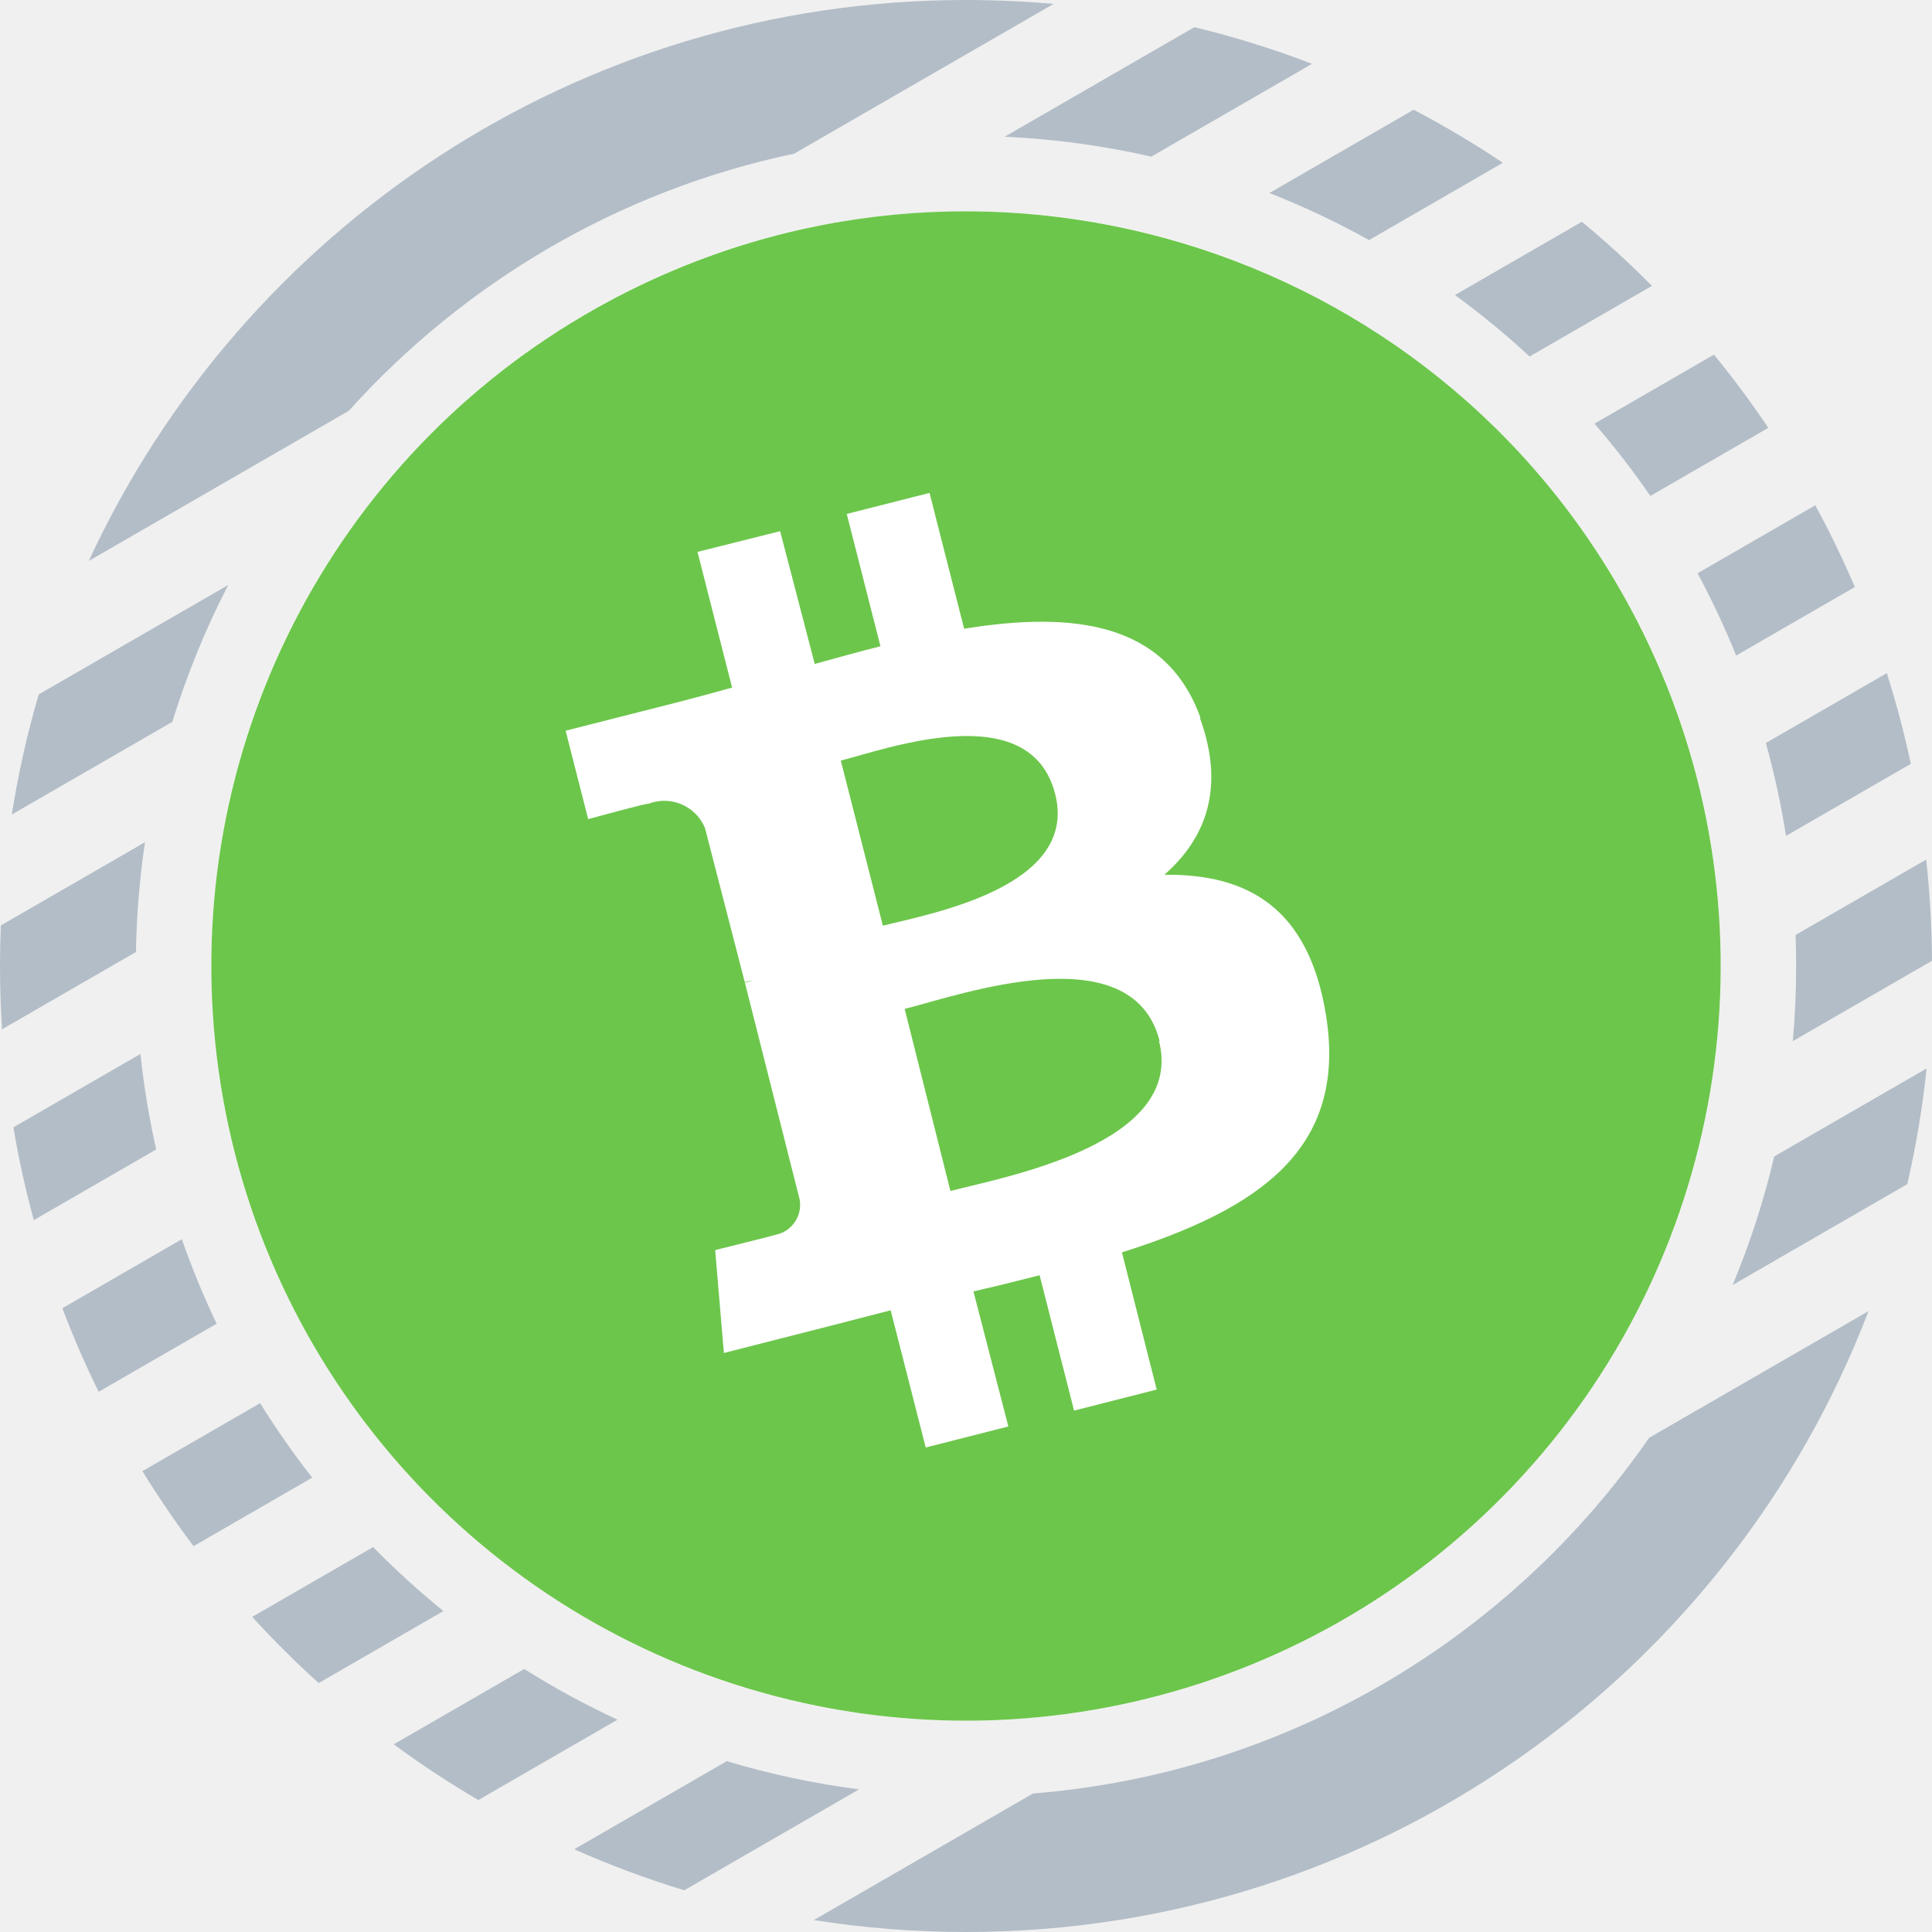
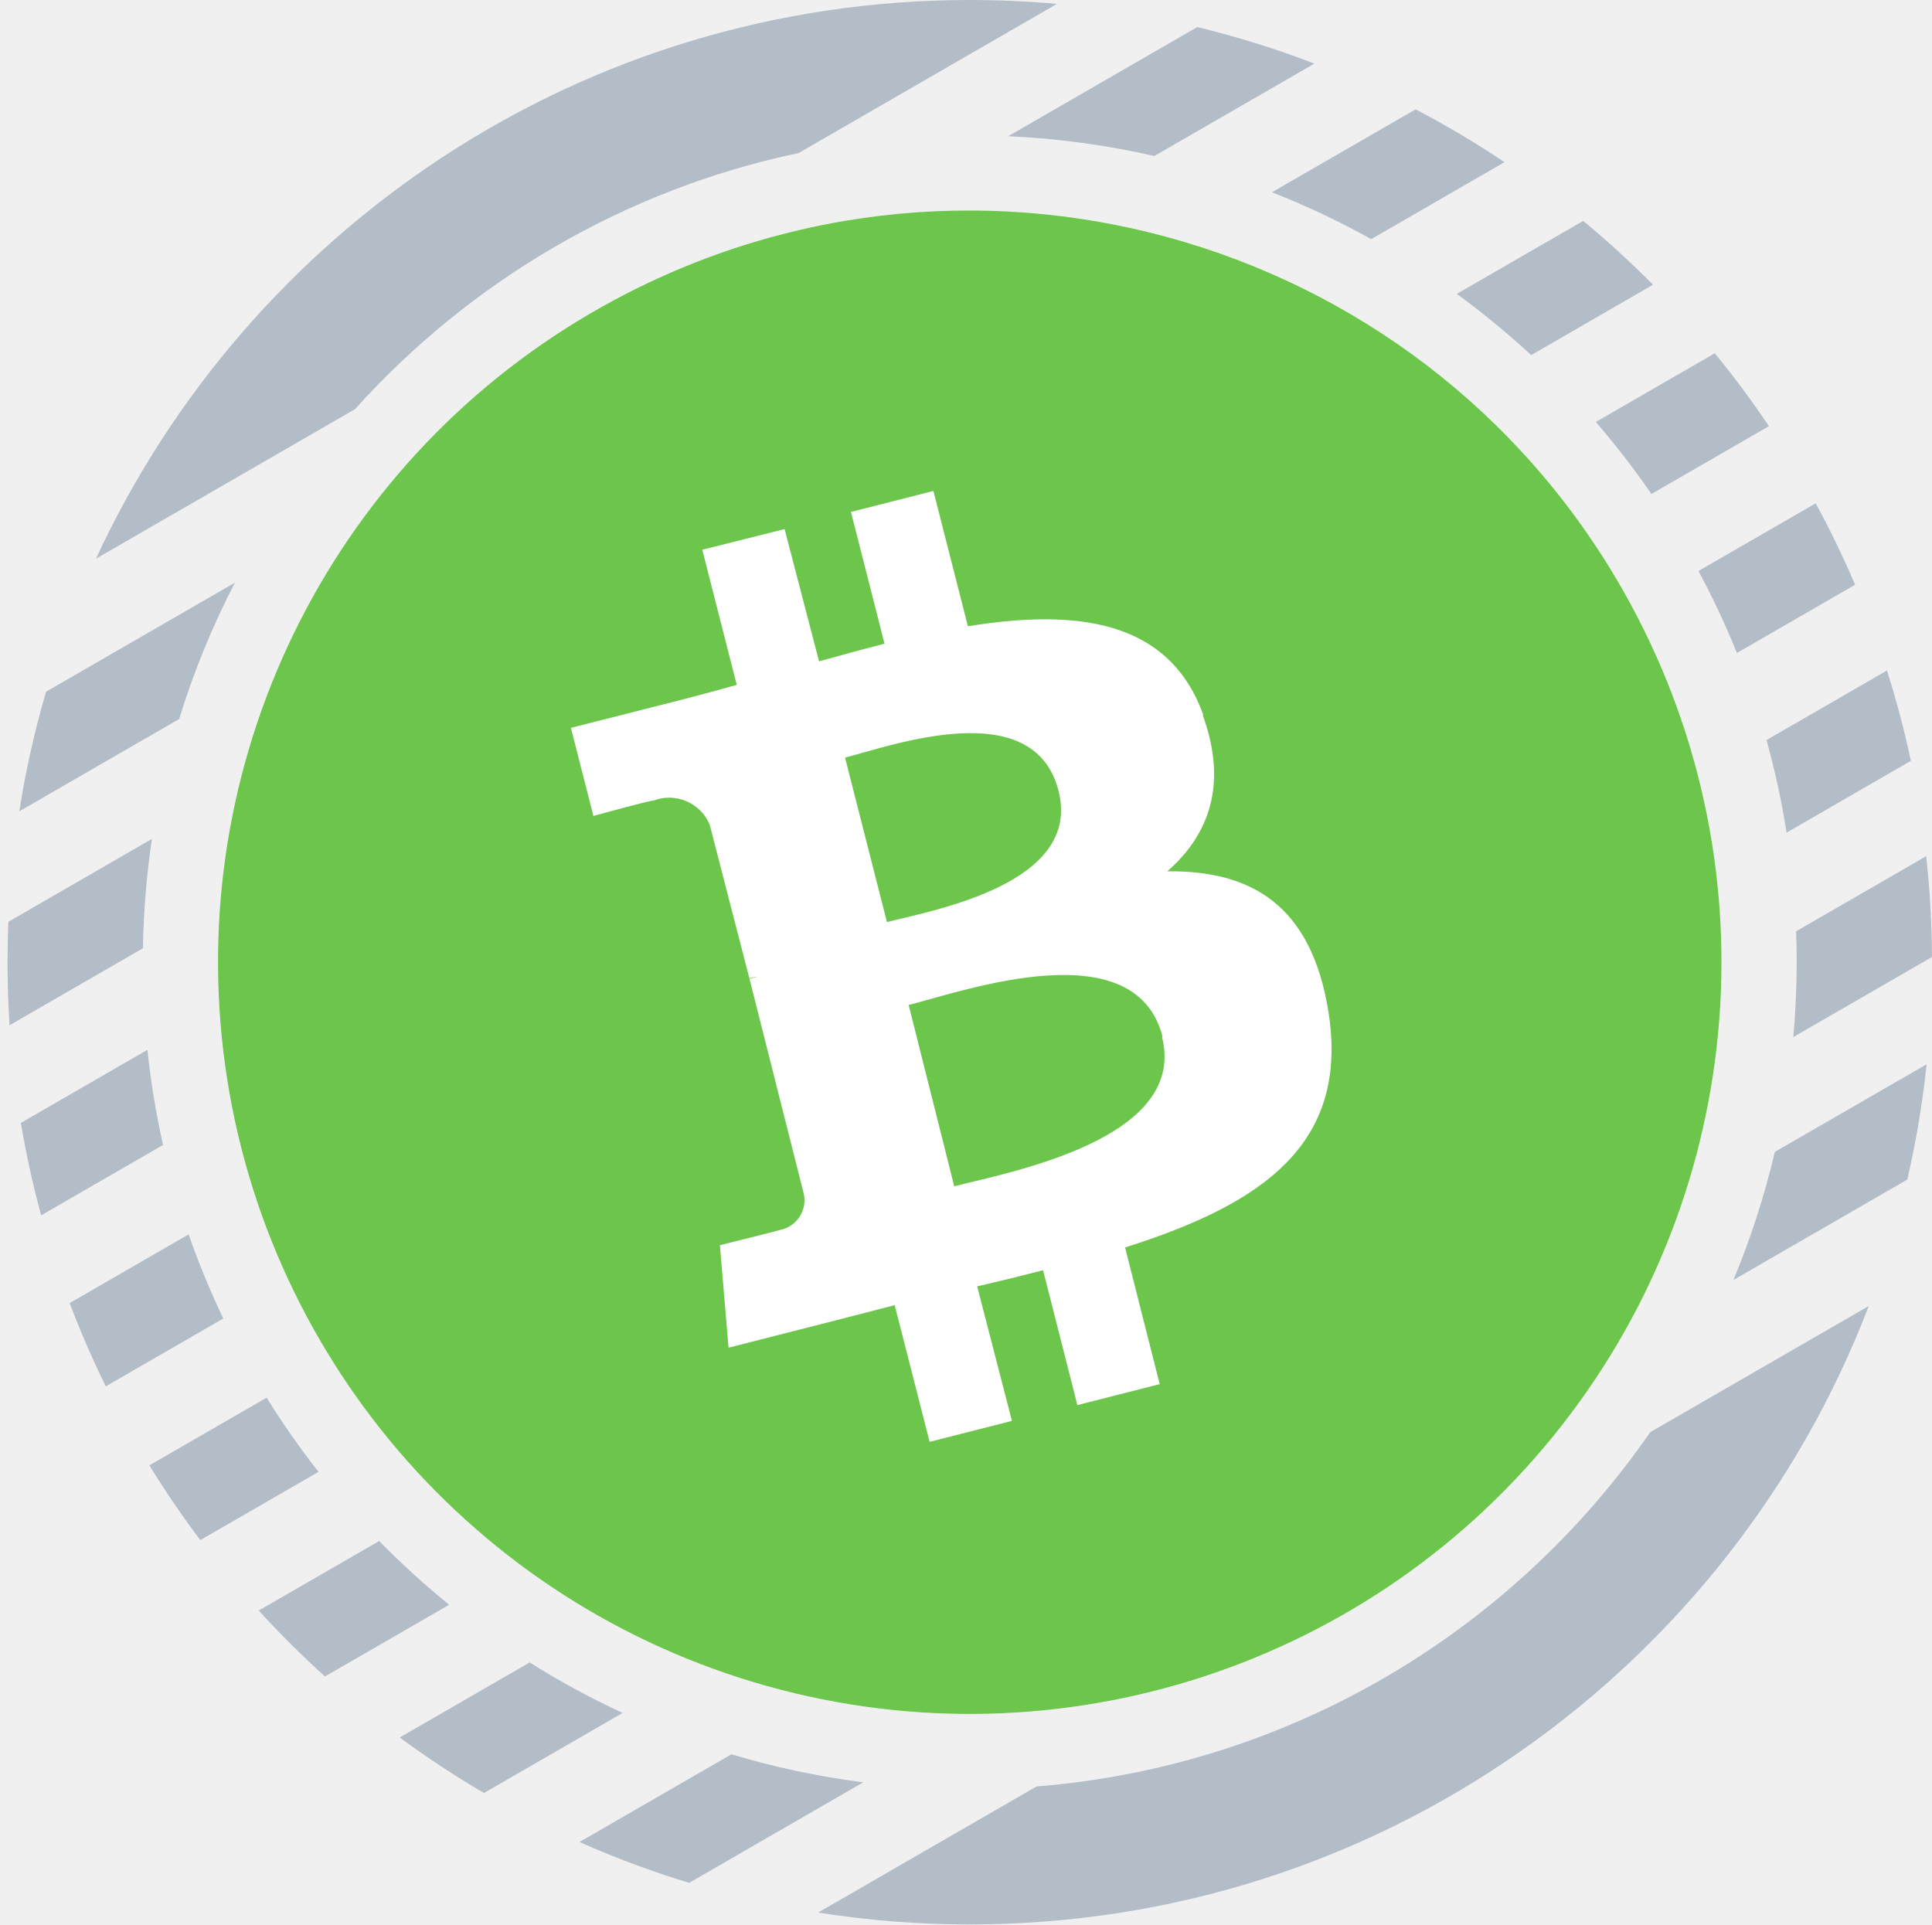
- <svg xmlns="http://www.w3.org/2000/svg" width="256" height="256" viewBox="0 0 256 256" fill="none">
-   <path fill-rule="evenodd" clip-rule="evenodd" d="M18.872 194.93C20.977 198.355 23.239 201.674 25.647 204.875L41.371 195.797C38.897 192.641 36.592 189.345 34.469 185.925L18.872 194.93ZM224.936 75.96C226.831 79.483 228.54 83.122 230.05 86.863L245.775 77.785C244.194 74.082 242.443 70.468 240.533 66.954L224.936 75.96ZM234.312 56.69L218.68 65.715C216.387 62.383 213.915 59.184 211.279 56.132L227.109 46.992C229.657 50.105 232.062 53.342 234.312 56.69ZM28.706 175.396L13.074 184.421C11.303 180.821 9.696 177.124 8.263 173.343L24.096 164.202C25.431 168.034 26.972 171.77 28.706 175.396ZM1.565 107.928C2.419 102.503 3.614 97.191 5.128 92.014L30.245 77.513C27.261 83.279 24.772 89.343 22.835 95.648L1.565 107.928ZM46.218 54.435C61.514 37.441 82.03 25.24 105.242 20.357L139.603 0.519C135.781 0.175 131.911 0 128 0C76.474 0 32.059 30.445 11.763 74.327L46.218 54.435ZM152.558 20.752C146.268 19.317 139.772 18.422 133.122 18.117L158.267 3.599C163.6 4.893 168.803 6.52 173.852 8.458L152.558 20.752ZM107.832 254.42C114.402 255.46 121.138 256 128 256C182.58 256 229.181 221.839 247.589 173.732L218.522 190.513C200.253 216.918 170.729 234.941 136.885 237.646L107.832 254.42ZM229.585 170.269L252.721 156.912C253.877 151.905 254.739 146.786 255.289 141.574L235.092 153.234C233.713 159.108 231.864 164.8 229.585 170.269ZM113.837 237.097L90.671 250.471C85.674 248.95 80.805 247.131 76.088 245.035L96.302 233.364C101.969 235.067 107.827 236.324 113.837 237.097ZM4.475 161.673C3.381 157.649 2.478 153.546 1.777 149.375L18.61 139.656C19.063 143.952 19.762 148.174 20.695 152.309L4.475 161.673ZM202.683 47.238C199.548 44.338 196.245 41.618 192.788 39.094L209.607 29.384C212.841 32.063 215.941 34.898 218.895 37.878L202.683 47.238ZM181.404 31.811L199.137 21.572C195.335 19.026 191.389 16.677 187.313 14.542L168.2 25.577C172.758 27.367 177.167 29.453 181.404 31.811ZM0.27 136.388L18.015 126.143C18.097 121.207 18.504 116.351 19.215 111.594L0.111 122.624C0.037 124.407 0 126.199 0 128C0 130.818 0.091 133.615 0.27 136.388ZM52.17 231.131C55.768 233.781 59.51 236.247 63.381 238.515L81.823 227.868C77.547 225.887 73.42 223.64 69.462 221.148L52.17 231.131ZM237.924 123.886C237.975 125.251 238 126.623 238 128C238 131.356 237.85 134.676 237.556 137.955L255.998 127.308C255.974 122.777 255.715 118.302 255.232 113.894L237.924 123.886ZM253.193 101.214L236.657 110.761C235.998 106.574 235.103 102.464 233.985 98.448L250.012 89.195C251.26 93.122 252.324 97.132 253.193 101.214ZM58.754 213.474L42.23 223.014C39.153 220.235 36.212 217.308 33.417 214.246L49.439 204.995C52.379 207.994 55.489 210.826 58.754 213.474Z" fill="#B3BDC7" />
-   <circle cx="128" cy="128" r="100" fill="white" />
-   <path d="M139.814 105.206C142.966 117.568 123.168 121.083 116.986 122.659L111.411 100.782C117.593 99.207 136.522 92.299 139.814 105.206ZM153.572 137.929C157.047 151.524 133.37 155.907 125.936 157.806L119.875 133.688C127.289 131.809 150.037 123.729 153.653 137.929H153.572ZM159.067 95.106C154.521 82.441 142.218 80.967 127.754 83.31L123.168 65.312L112.199 68.099L116.663 85.633C113.795 86.36 110.865 87.168 107.956 87.976L103.371 70.382L92.421 73.129L97.007 91.107C94.643 91.773 92.32 92.4 90.058 92.985L74.947 96.823L77.937 108.539C77.937 108.539 86.017 106.317 85.876 106.519C88.838 105.35 92.19 106.77 93.411 109.711L98.684 130.132C99.069 130.034 99.461 129.959 99.855 129.91L98.704 130.213L105.956 158.937C106.35 161.122 104.906 163.214 102.724 163.623C102.906 163.623 94.765 165.643 94.765 165.643L95.916 179.278L110.179 175.642L118.017 173.622L122.663 191.802L133.613 189.014L128.986 171.117C131.916 170.451 134.845 169.724 137.754 168.976L142.319 186.913L153.269 184.126L148.663 165.946C166.844 160.189 178.521 152.271 175.713 134.576C173.43 120.315 165.349 115.77 154.279 115.912C159.814 111.064 162.36 104.358 158.986 95.106H159.067ZM216.036 80.583C235.225 116.196 231.062 159.862 205.489 191.209C179.916 222.556 137.973 235.407 99.227 223.767C60.481 212.127 32.566 178.289 28.507 138.04C24.447 97.791 45.042 59.062 80.684 39.921C129.294 13.815 189.865 32.012 216.036 80.583Z" fill="#6CC64B" />
+ <svg xmlns="http://www.w3.org/2000/svg" width="257" height="256" viewBox="0 0 257 256" fill="none">
+   <path fill-rule="evenodd" clip-rule="evenodd" d="M19.87 194.93C21.975 198.355 24.237 201.674 26.645 204.875L42.369 195.797C39.895 192.641 37.59 189.345 35.467 185.925L19.87 194.93ZM225.934 75.96C227.829 79.483 229.538 83.122 231.048 86.863L246.773 77.785C245.192 74.082 243.441 70.468 241.531 66.954L225.934 75.96ZM235.31 56.69L219.678 65.715C217.385 62.383 214.913 59.184 212.277 56.132L228.107 46.992C230.655 50.105 233.06 53.342 235.31 56.69ZM29.704 175.396L14.072 184.421C12.301 180.821 10.694 177.124 9.261 173.343L25.094 164.202C26.429 168.034 27.97 171.77 29.704 175.396ZM2.563 107.928C3.417 102.503 4.612 97.191 6.126 92.014L31.243 77.513C28.259 83.279 25.77 89.343 23.833 95.648L2.563 107.928ZM47.216 54.435C62.512 37.441 83.028 25.24 106.24 20.357L140.601 0.519C136.779 0.175 132.909 0 128.998 0C77.472 0 33.057 30.445 12.761 74.327L47.216 54.435ZM153.556 20.752C147.266 19.317 140.77 18.422 134.12 18.117L159.265 3.599C164.598 4.893 169.801 6.52 174.85 8.458L153.556 20.752ZM108.83 254.42C115.4 255.46 122.136 256 128.998 256C183.578 256 230.179 221.839 248.587 173.732L219.52 190.513C201.251 216.918 171.727 234.941 137.883 237.646L108.83 254.42ZM230.584 170.269L253.719 156.912C254.875 151.905 255.737 146.786 256.287 141.574L236.09 153.234C234.711 159.108 232.862 164.8 230.584 170.269ZM114.835 237.097L91.67 250.471C86.672 248.95 81.803 247.131 77.086 245.035L97.3 233.364C102.967 235.067 108.825 236.324 114.835 237.097ZM5.473 161.673C4.379 157.649 3.476 153.546 2.775 149.375L19.608 139.656C20.061 143.952 20.761 148.174 21.693 152.309L5.473 161.673ZM203.681 47.238C200.546 44.338 197.243 41.618 193.786 39.094L210.605 29.384C213.839 32.063 216.939 34.898 219.893 37.878L203.681 47.238ZM182.402 31.811L200.135 21.572C196.333 19.026 192.387 16.677 188.311 14.542L169.198 25.577C173.756 27.367 178.165 29.453 182.402 31.811ZM1.268 136.388L19.013 126.143C19.095 121.207 19.502 116.351 20.213 111.594L1.109 122.624C1.035 124.407 0.998 126.199 0.998 128C0.998 130.818 1.089 133.615 1.268 136.388ZM53.169 231.131C56.766 233.781 60.508 236.247 64.379 238.515L82.821 227.868C78.545 225.887 74.418 223.64 70.46 221.148L53.169 231.131ZM238.923 123.886C238.973 125.251 238.998 126.623 238.998 128C238.998 131.356 238.848 134.676 238.554 137.955L256.996 127.308C256.972 122.777 256.713 118.302 256.23 113.894L238.923 123.886ZM254.191 101.214L237.655 110.761C236.996 106.574 236.101 102.464 234.983 98.448L251.01 89.195C252.258 93.122 253.322 97.132 254.191 101.214ZM59.752 213.474L43.228 223.014C40.151 220.235 37.21 217.308 34.415 214.246L50.438 204.995C53.377 207.994 56.487 210.826 59.752 213.474Z" fill="#B3BDC7" />
+   <circle cx="128.998" cy="128" r="100" fill="white" />
+   <path d="M140.812 105.206C143.964 117.568 124.166 121.083 117.985 122.659L112.409 100.782C118.591 99.207 137.52 92.299 140.812 105.206ZM154.57 137.929C158.045 151.524 134.368 155.907 126.934 157.806L120.873 133.688C128.287 131.809 151.035 123.729 154.651 137.929H154.57ZM160.065 95.106C155.519 82.441 143.216 80.967 128.752 83.31L124.166 65.312L113.197 68.099L117.661 85.633C114.793 86.36 111.863 87.168 108.954 87.976L104.369 70.382L93.419 73.129L98.005 91.107C95.641 91.773 93.318 92.4 91.056 92.985L75.945 96.823L78.935 108.539C78.935 108.539 87.015 106.317 86.874 106.519C89.836 105.35 93.188 106.77 94.409 109.711L99.682 130.132C100.067 130.034 100.459 129.959 100.853 129.91L99.702 130.213L106.954 158.937C107.348 161.122 105.904 163.214 103.722 163.623C103.904 163.623 95.763 165.643 95.763 165.643L96.914 179.278L111.177 175.642L119.015 173.622L123.661 191.802L134.611 189.014L129.984 171.117C132.914 170.451 135.843 169.724 138.752 168.976L143.317 186.913L154.267 184.126L149.661 165.946C167.842 160.189 179.519 152.271 176.711 134.576C174.428 120.315 166.347 115.77 155.277 115.912C160.812 111.064 163.358 104.358 159.984 95.106H160.065ZM217.034 80.583C236.223 116.196 232.06 159.862 206.487 191.209C180.915 222.556 138.971 235.407 100.225 223.767C61.479 212.127 33.564 178.289 29.505 138.04C25.445 97.791 46.04 59.062 81.682 39.921C130.292 13.815 190.863 32.012 217.034 80.583Z" fill="#6CC64B" />
</svg>
